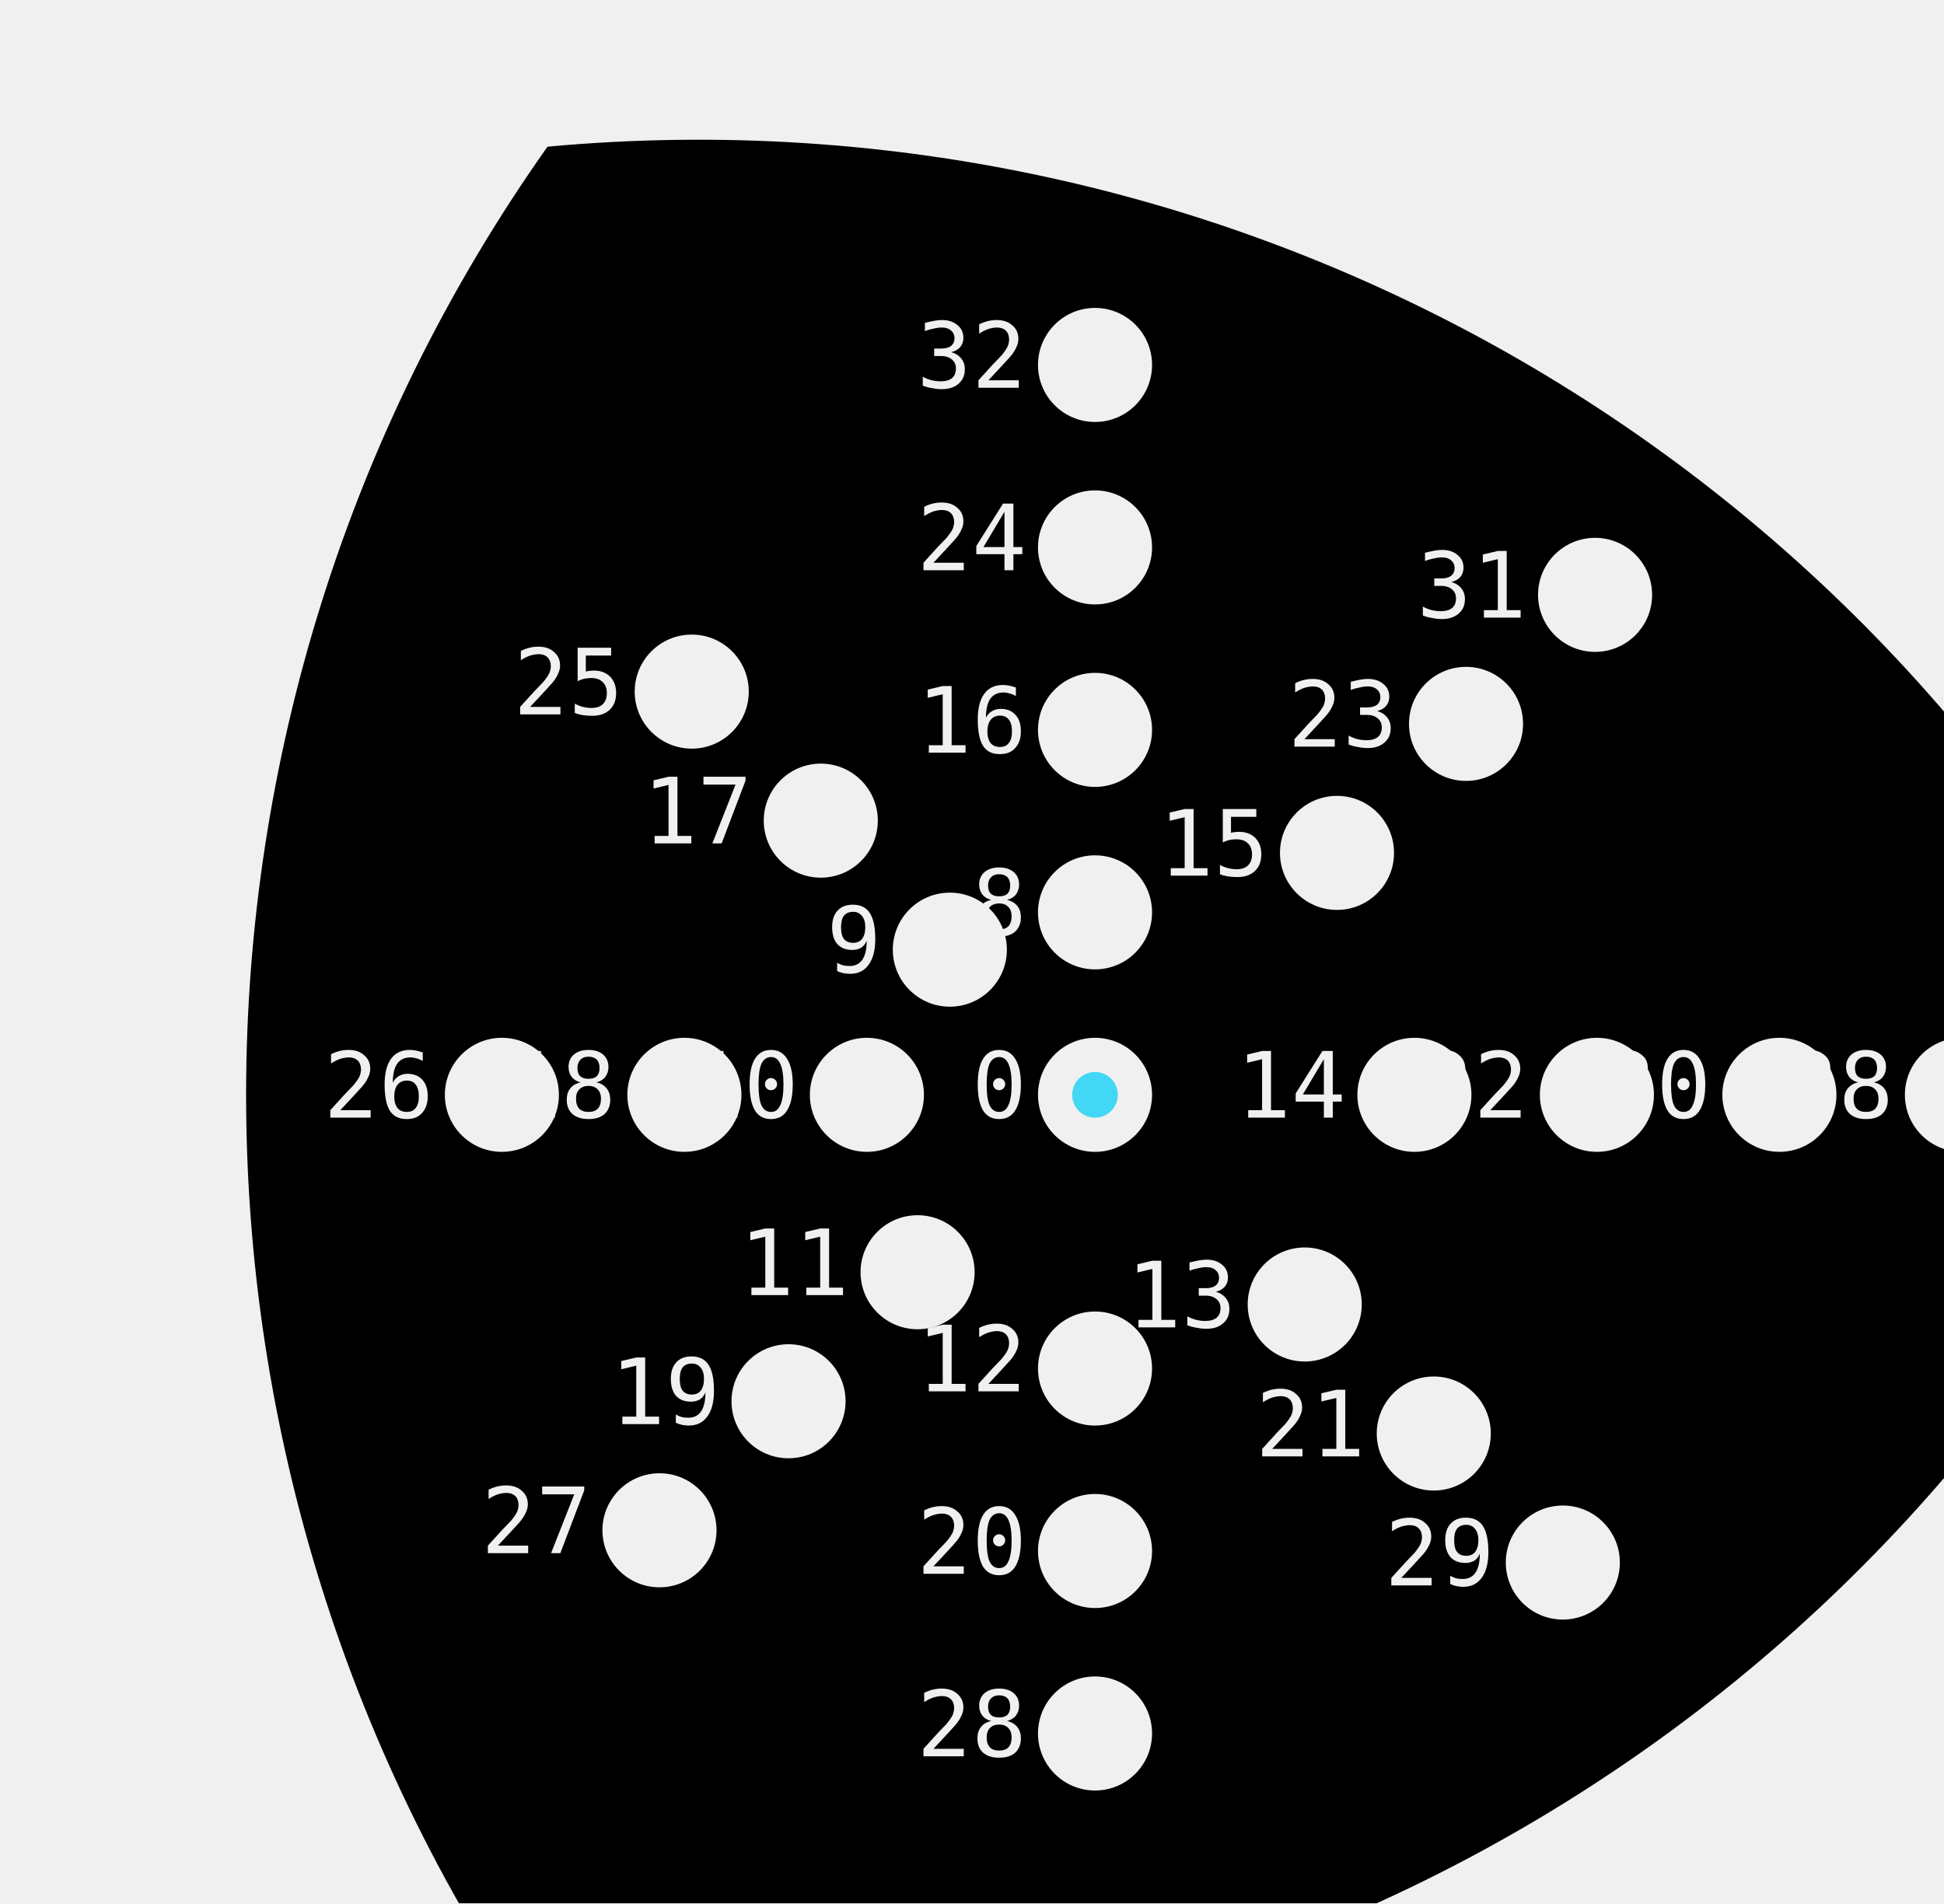
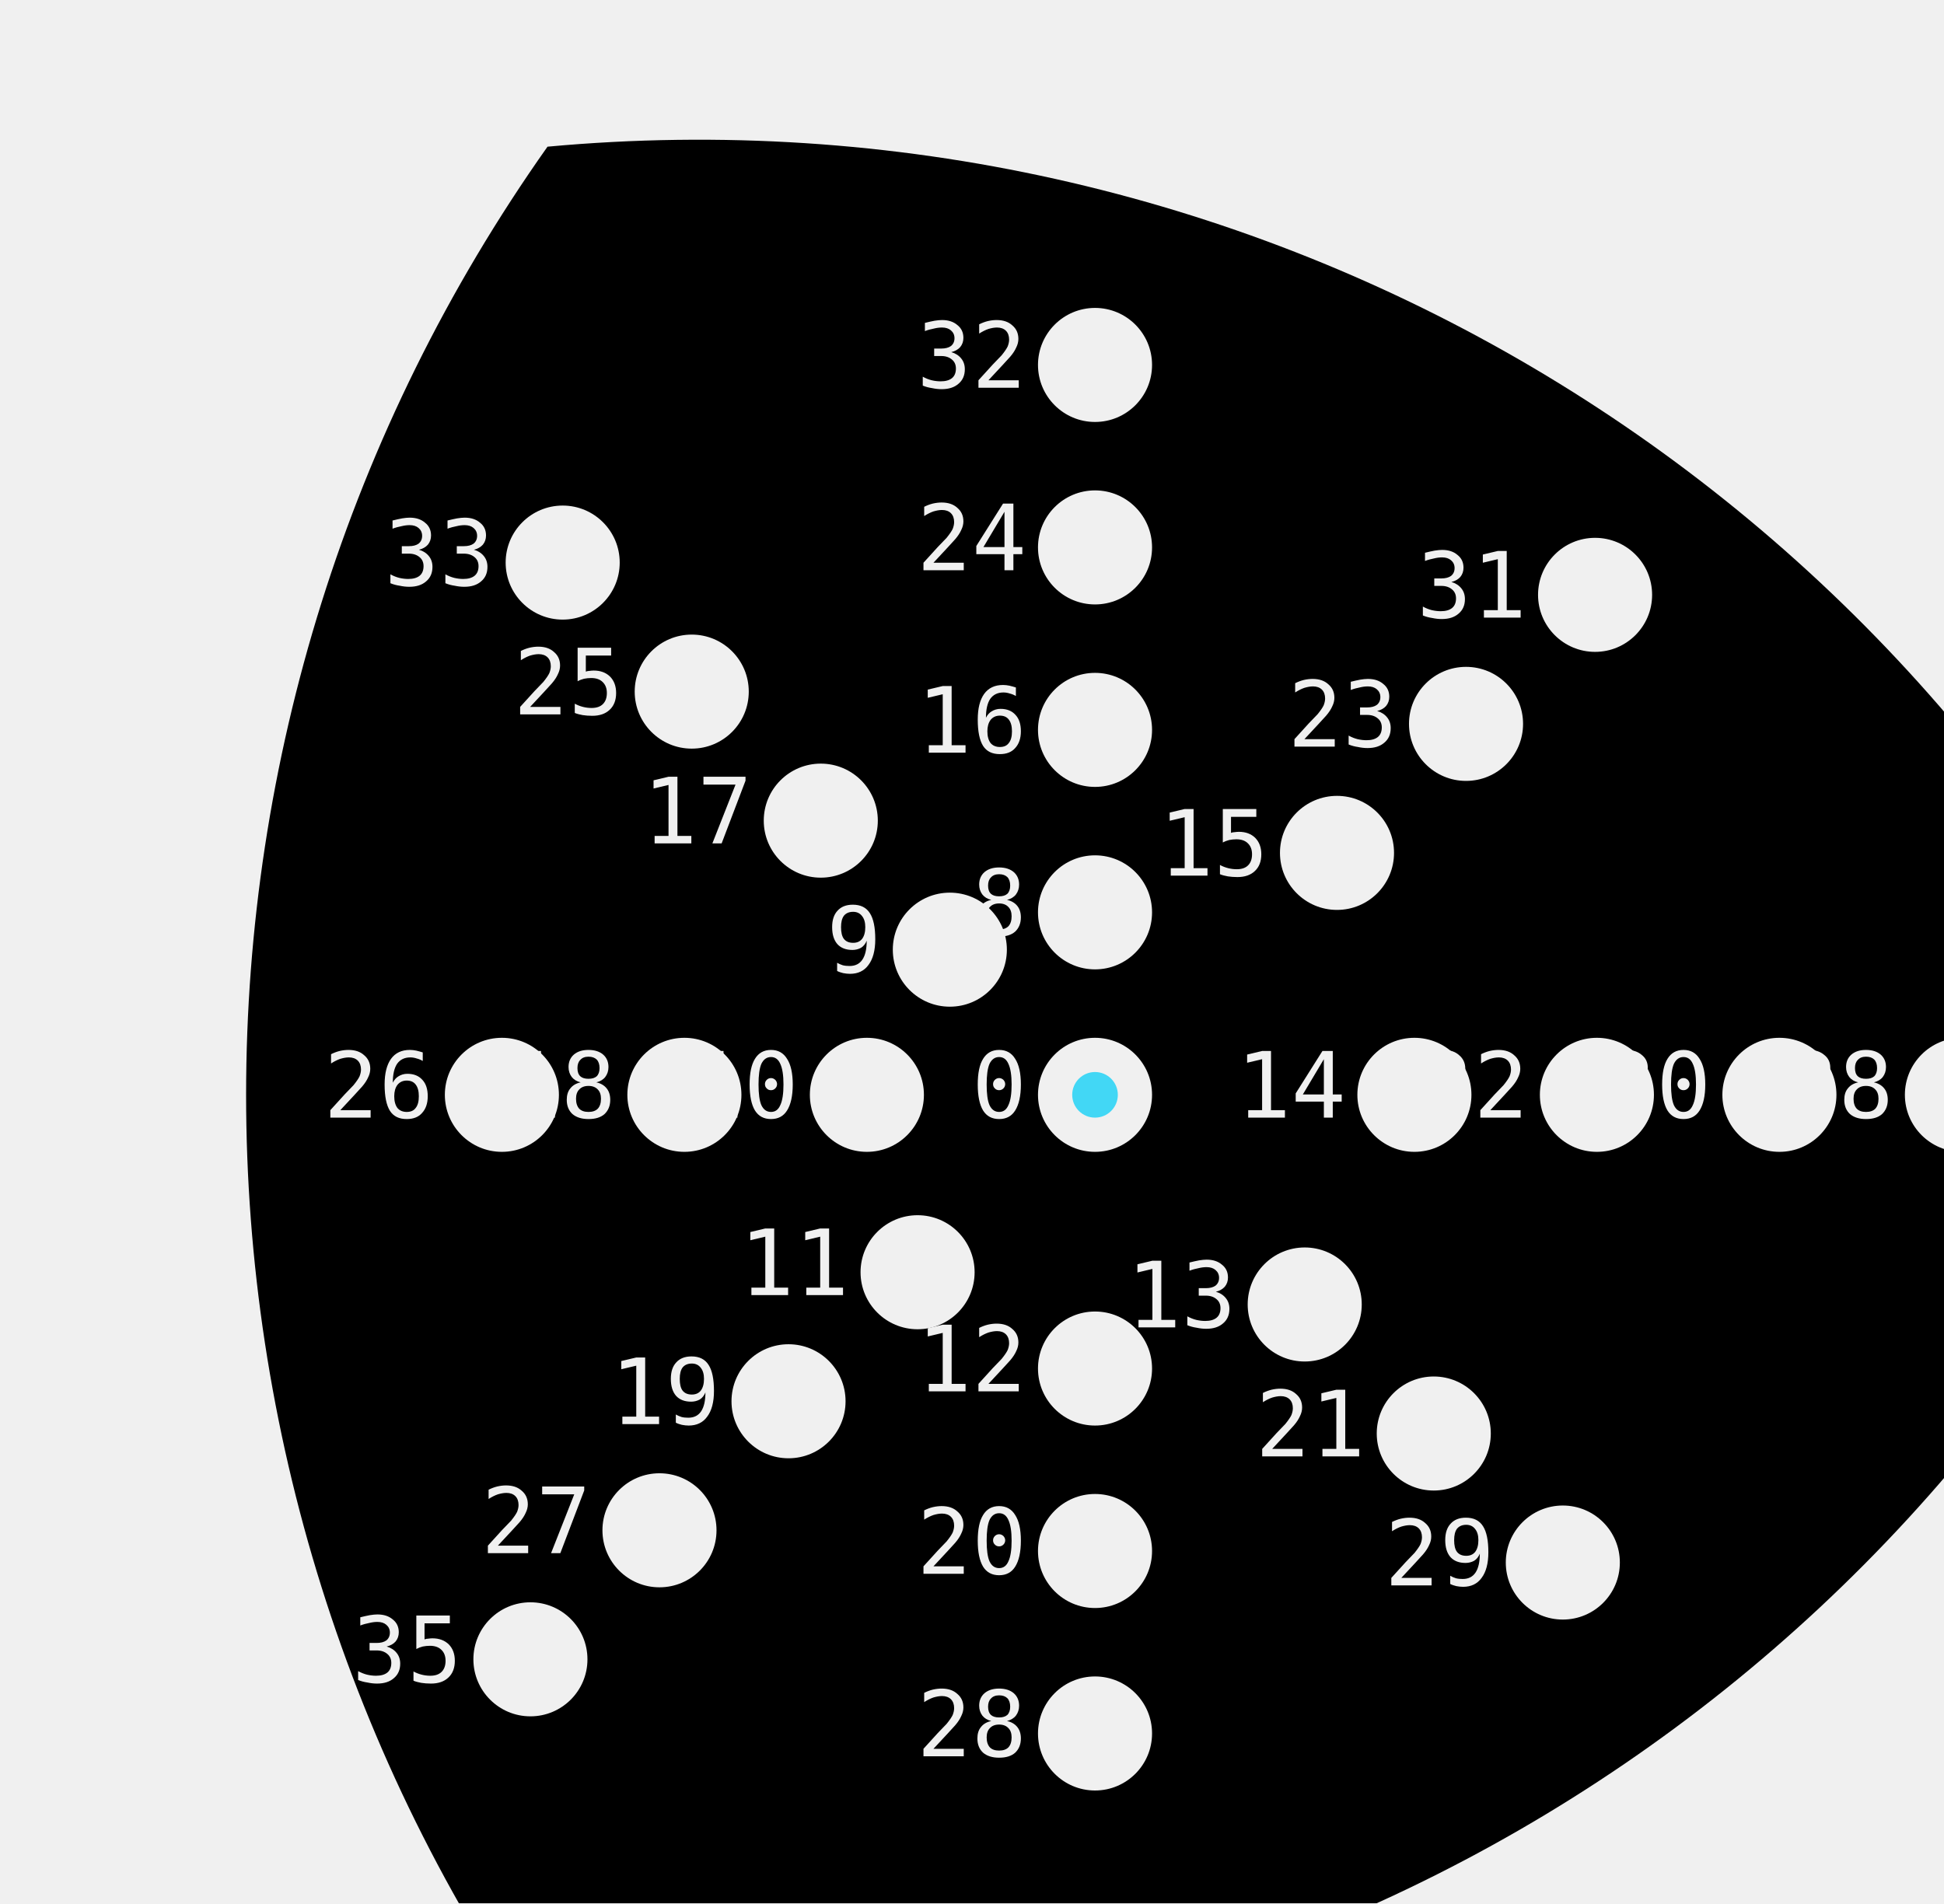
<svg xmlns="http://www.w3.org/2000/svg" xmlns:ns1="http://nathanfriend.io/inspiral">
  <g>
    <style>
      text {
        font-family: monospace;
        font-size: 4px;
      }
    </style>
    <mask id="holes">
      <rect width="100%" height="100%" fill="white" />
      <circle cx="48" cy="48" r="2.5" ns1:hole-name="0" ns1:hole-text-position-angle="0" ns1:hole-text-rotation-angle="0" />
      <text x="45" y="49" text-anchor="end">0</text>
      <circle cx="48" cy="40" r="2.5" ns1:hole-name="8" ns1:hole-text-position-angle="2.3415926535897933" ns1:hole-text-rotation-angle="-0.7" />
      <text x="45" y="41" text-anchor="end">8</text>
      <circle cx="48" cy="32" r="2.5" ns1:hole-name="16" ns1:hole-text-position-angle="2.741592653589793" ns1:hole-text-rotation-angle="0" />
      <text x="45" y="33" text-anchor="end">16</text>
      <circle cx="48" cy="24" r="2.5" ns1:hole-name="24" ns1:hole-text-position-angle="3.141592653589793" ns1:hole-text-rotation-angle="0" />
      <text x="45" y="25" text-anchor="end">24</text>
      <circle cx="48" cy="16" r="2.5" ns1:hole-name="32" ns1:hole-text-position-angle="3.141592653589793" ns1:hole-text-rotation-angle="0" />
      <text x="45" y="17" text-anchor="end">32</text>
      <circle cx="41.636" cy="41.636" r="2.5" ns1:hole-name="9" ns1:hole-text-position-angle="3.1269908169872416" ns1:hole-text-rotation-angle="-1.4853981633974482" />
      <text x="38.636" y="42.636" text-anchor="end">9</text>
      <circle cx="35.979" cy="35.979" r="2.5" ns1:hole-name="17" ns1:hole-text-position-angle="3.5269908169872415" ns1:hole-text-rotation-angle="-0.7853981633974483" />
      <text x="32.979" y="36.979" text-anchor="end">17</text>
      <circle cx="30.322" cy="30.322" r="2.5" ns1:hole-name="25" ns1:hole-text-position-angle="3.9269908169872414" ns1:hole-text-rotation-angle="-0.7853981633974483" />
      <text x="27.322" y="31.322" text-anchor="end">25</text>
+       <circle cx="24.665" cy="24.665" r="2.5" ns1:hole-name="33" ns1:hole-text-position-angle="3.9269908169872414" ns1:hole-text-rotation-angle="-0.7853981633974483" />
+       <text x="21.665" y="25.665" text-anchor="end">33</text>
      <circle cx="38" cy="48" r="2.5" ns1:hole-name="10" ns1:hole-text-position-angle="4.312388980384689" ns1:hole-text-rotation-angle="-1.5707963267948966" />
      <text x="35" y="49" text-anchor="end">10</text>
      <circle cx="30" cy="48" r="2.5" ns1:hole-name="18" ns1:hole-text-position-angle="4.71238898038469" ns1:hole-text-rotation-angle="-1.5707963267948966" />
      <text x="27" y="49" text-anchor="end">18</text>
      <circle cx="22" cy="48" r="2.5" ns1:hole-name="26" ns1:hole-text-position-angle="4.71238898038469" ns1:hole-text-rotation-angle="-1.5707963267948966" />
      <text x="19" y="49" text-anchor="end">26</text>
      <circle cx="40.222" cy="55.778" r="2.5" ns1:hole-name="11" ns1:hole-text-position-angle="4.997787143782138" ns1:hole-text-rotation-angle="-2.356194490192345" />
      <text x="37.222" y="56.778" text-anchor="end">11</text>
      <circle cx="34.565" cy="61.435" r="2.5" ns1:hole-name="19" ns1:hole-text-position-angle="5.497787143782138" ns1:hole-text-rotation-angle="-2.356194490192345" />
      <text x="31.565" y="62.435" text-anchor="end">19</text>
      <circle cx="28.908" cy="67.092" r="2.5" ns1:hole-name="27" ns1:hole-text-position-angle="5.497787143782138" ns1:hole-text-rotation-angle="-2.356194490192345" />
      <text x="25.908" y="68.092" text-anchor="end">27</text>
+       <circle cx="23.251" cy="72.749" r="2.5" ns1:hole-name="35" ns1:hole-text-position-angle="5.497787143782138" ns1:hole-text-rotation-angle="-2.356194490192345" />
+       <text x="20.251" y="73.749" text-anchor="end">35</text>
      <circle cx="48" cy="60" r="2.5" ns1:hole-name="12" ns1:hole-text-position-angle="6.083185307179586" ns1:hole-text-rotation-angle="-3.141592653589793" />
      <text x="45" y="61" text-anchor="end">12</text>
      <circle cx="48" cy="68" r="2.5" ns1:hole-name="20" ns1:hole-text-position-angle="6.283185307179586" ns1:hole-text-rotation-angle="-3.141592653589793" />
      <text x="45" y="69" text-anchor="end">20</text>
      <circle cx="48" cy="76" r="2.5" ns1:hole-name="28" ns1:hole-text-position-angle="6.283185307179586" ns1:hole-text-rotation-angle="-3.141592653589793" />
      <text x="45" y="77" text-anchor="end">28</text>
      <circle cx="57.192" cy="57.192" r="2.5" ns1:hole-name="13" ns1:hole-text-position-angle="6.668583470577034" ns1:hole-text-rotation-angle="-3.9269908169872414" />
      <text x="54.192" y="58.192" text-anchor="end">13</text>
      <circle cx="62.849" cy="62.849" r="2.5" ns1:hole-name="21" ns1:hole-text-position-angle="7.0685834705770345" ns1:hole-text-rotation-angle="-3.9269908169872414" />
      <text x="59.849" y="63.849" text-anchor="end">21</text>
      <circle cx="68.506" cy="68.506" r="2.5" ns1:hole-name="29" ns1:hole-text-position-angle="7.0685834705770345" ns1:hole-text-rotation-angle="-3.9269908169872414" />
      <text x="65.506" y="69.506" text-anchor="end">29</text>
      <circle cx="62" cy="48" r="2.5" ns1:hole-name="14" ns1:hole-text-position-angle="7.653981633974483" ns1:hole-text-rotation-angle="-4.71238898038469" />
      <text x="59" y="49" text-anchor="end">14</text>
      <circle cx="70" cy="48" r="2.5" ns1:hole-name="22" ns1:hole-text-position-angle="7.853981633974483" ns1:hole-text-rotation-angle="-4.71238898038469" />
      <text x="67" y="49" text-anchor="end">22</text>
      <circle cx="78" cy="48" r="2.5" ns1:hole-name="30" ns1:hole-text-position-angle="7.853981633974483" ns1:hole-text-rotation-angle="-4.71238898038469" />
      <text x="75" y="49" text-anchor="end">30</text>
      <circle cx="86" cy="48" r="2.5" ns1:hole-name="38" ns1:hole-text-position-angle="7.853981633974483" ns1:hole-text-rotation-angle="-4.71238898038469" />
      <text x="83" y="49" text-anchor="end">38</text>
      <circle cx="58.607" cy="37.393" r="2.5" ns1:hole-name="15" ns1:hole-text-position-angle="8.439379797371931" ns1:hole-text-rotation-angle="-5.497787143782138" />
      <text x="55.607" y="38.393" text-anchor="end">15</text>
      <circle cx="64.263" cy="31.737" r="2.5" ns1:hole-name="23" ns1:hole-text-position-angle="8.63937979737193" ns1:hole-text-rotation-angle="-5.497787143782138" />
      <text x="61.263" y="32.737" text-anchor="end">23</text>
      <circle cx="69.92" cy="26.08" r="2.5" ns1:hole-name="31" ns1:hole-text-position-angle="8.63937979737193" ns1:hole-text-rotation-angle="-5.497787143782138" />
      <text x="66.92" y="27.08" text-anchor="end">31</text>
    </mask>
    <path mask="url(#holes)" d="M 96 48              A 72 72 0 0 0 24 6.431              A 72 72 0 0 0 24 89.569              A 72 72 0 0 0 96 48              Z" />
    <circle id="center-point" cx="48" cy="48" r="1" fill="#42d7f5" />
  </g>
</svg>
